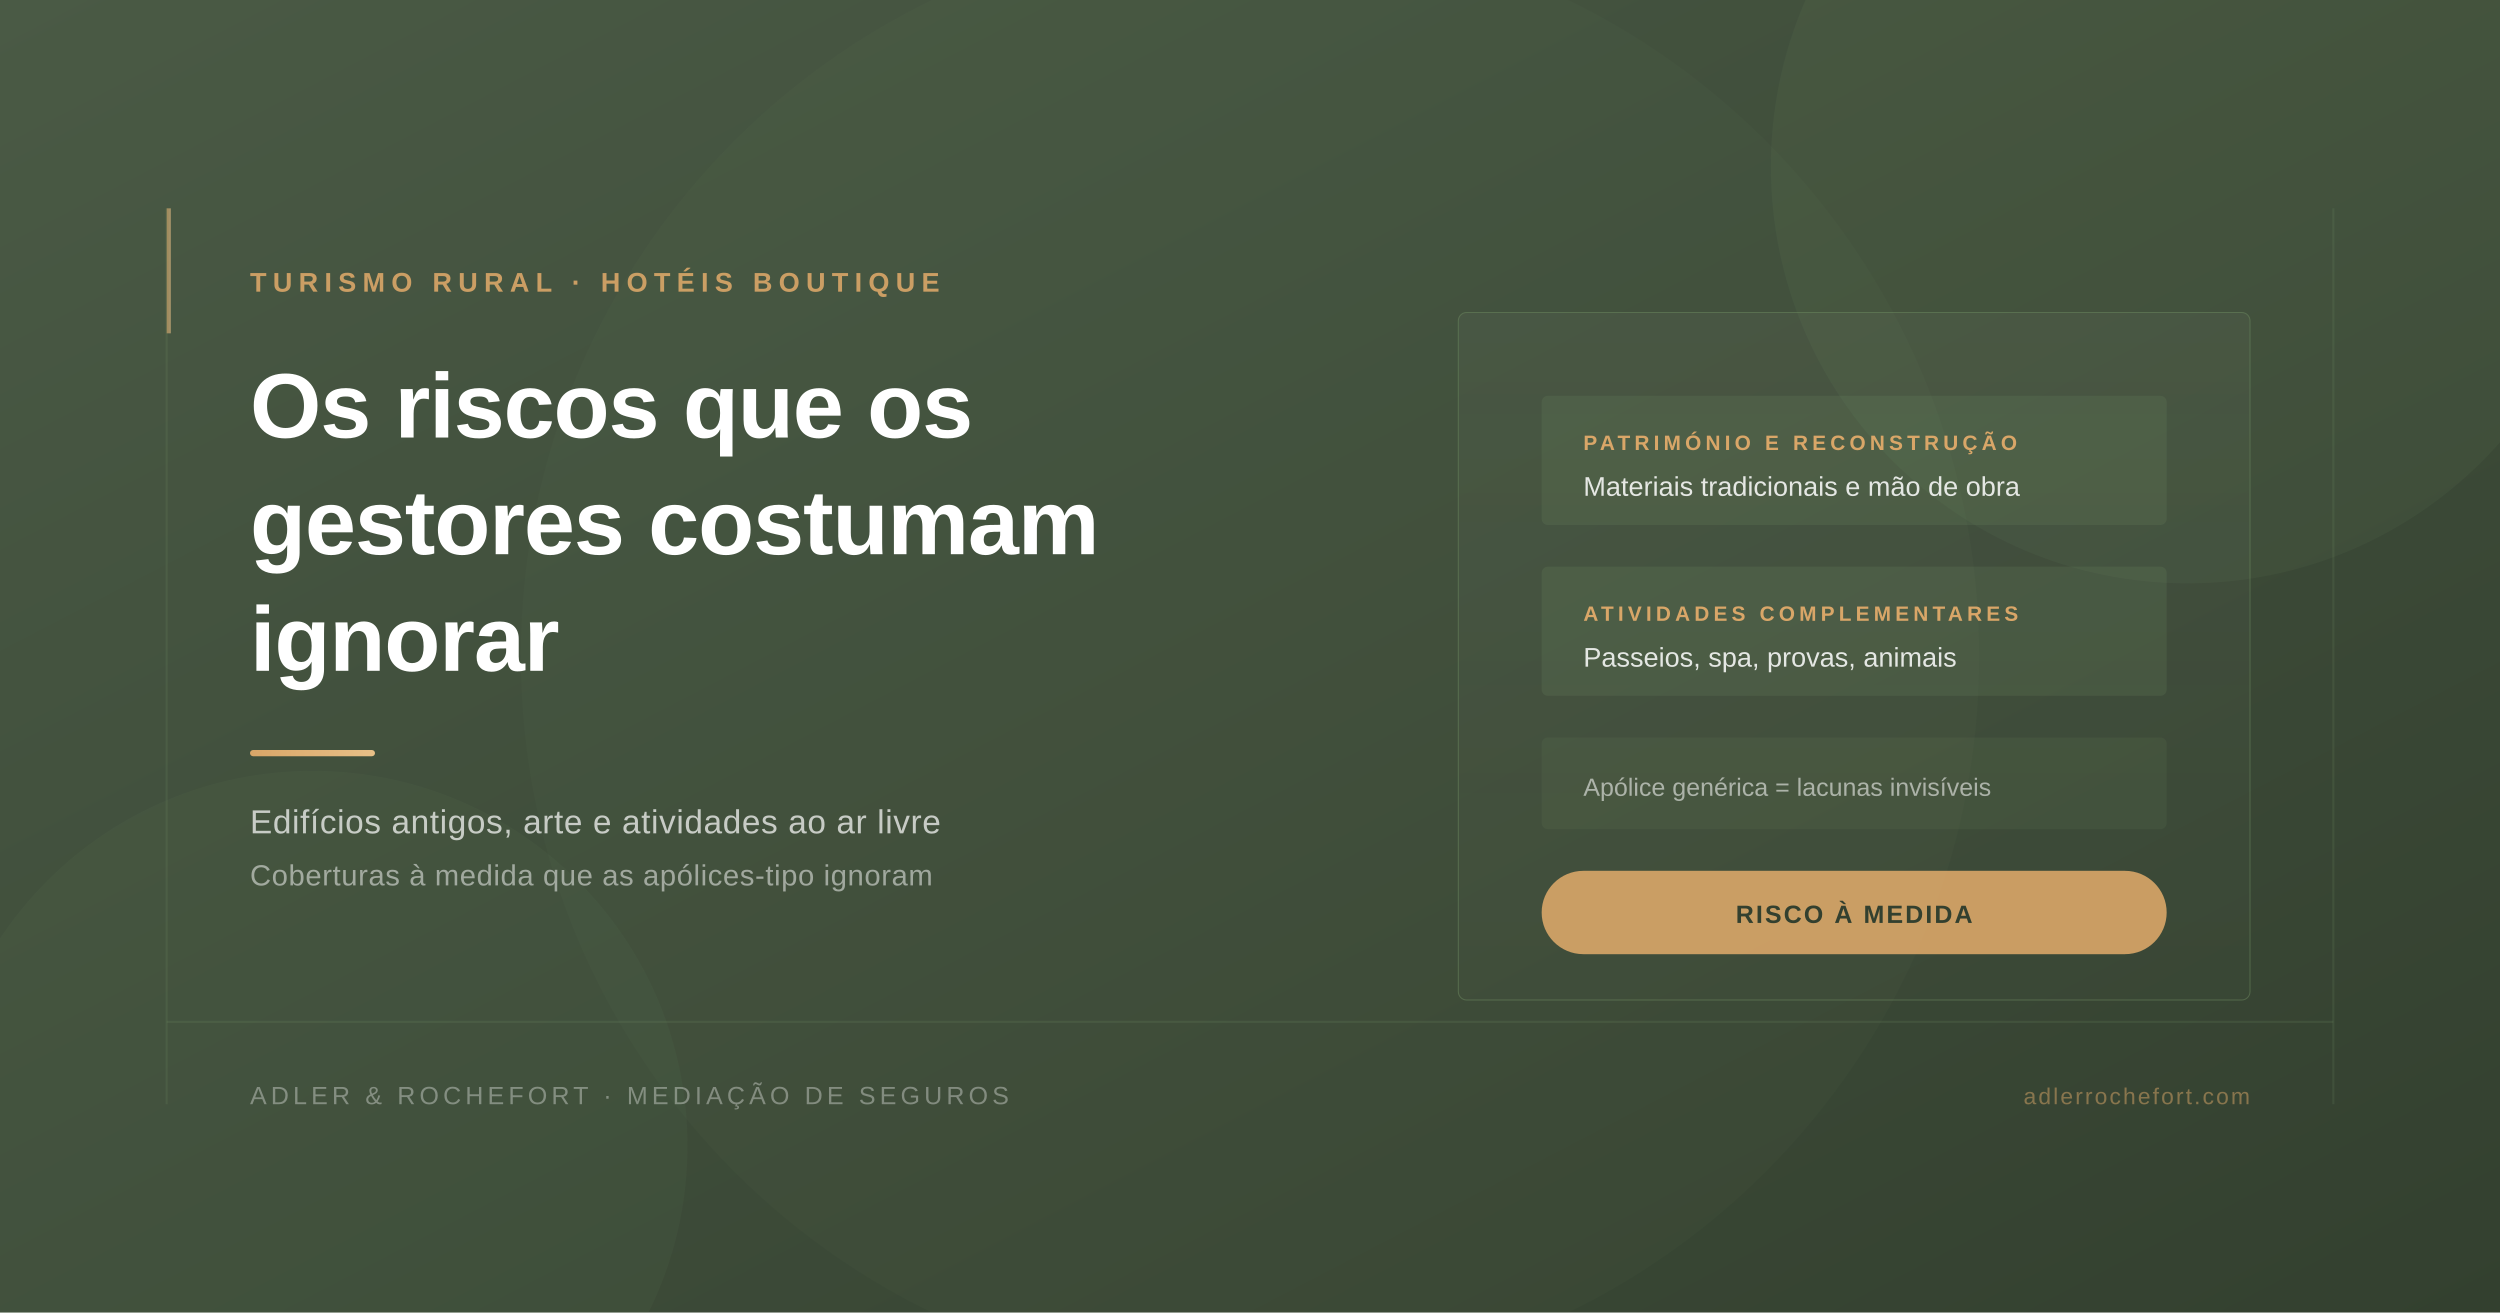
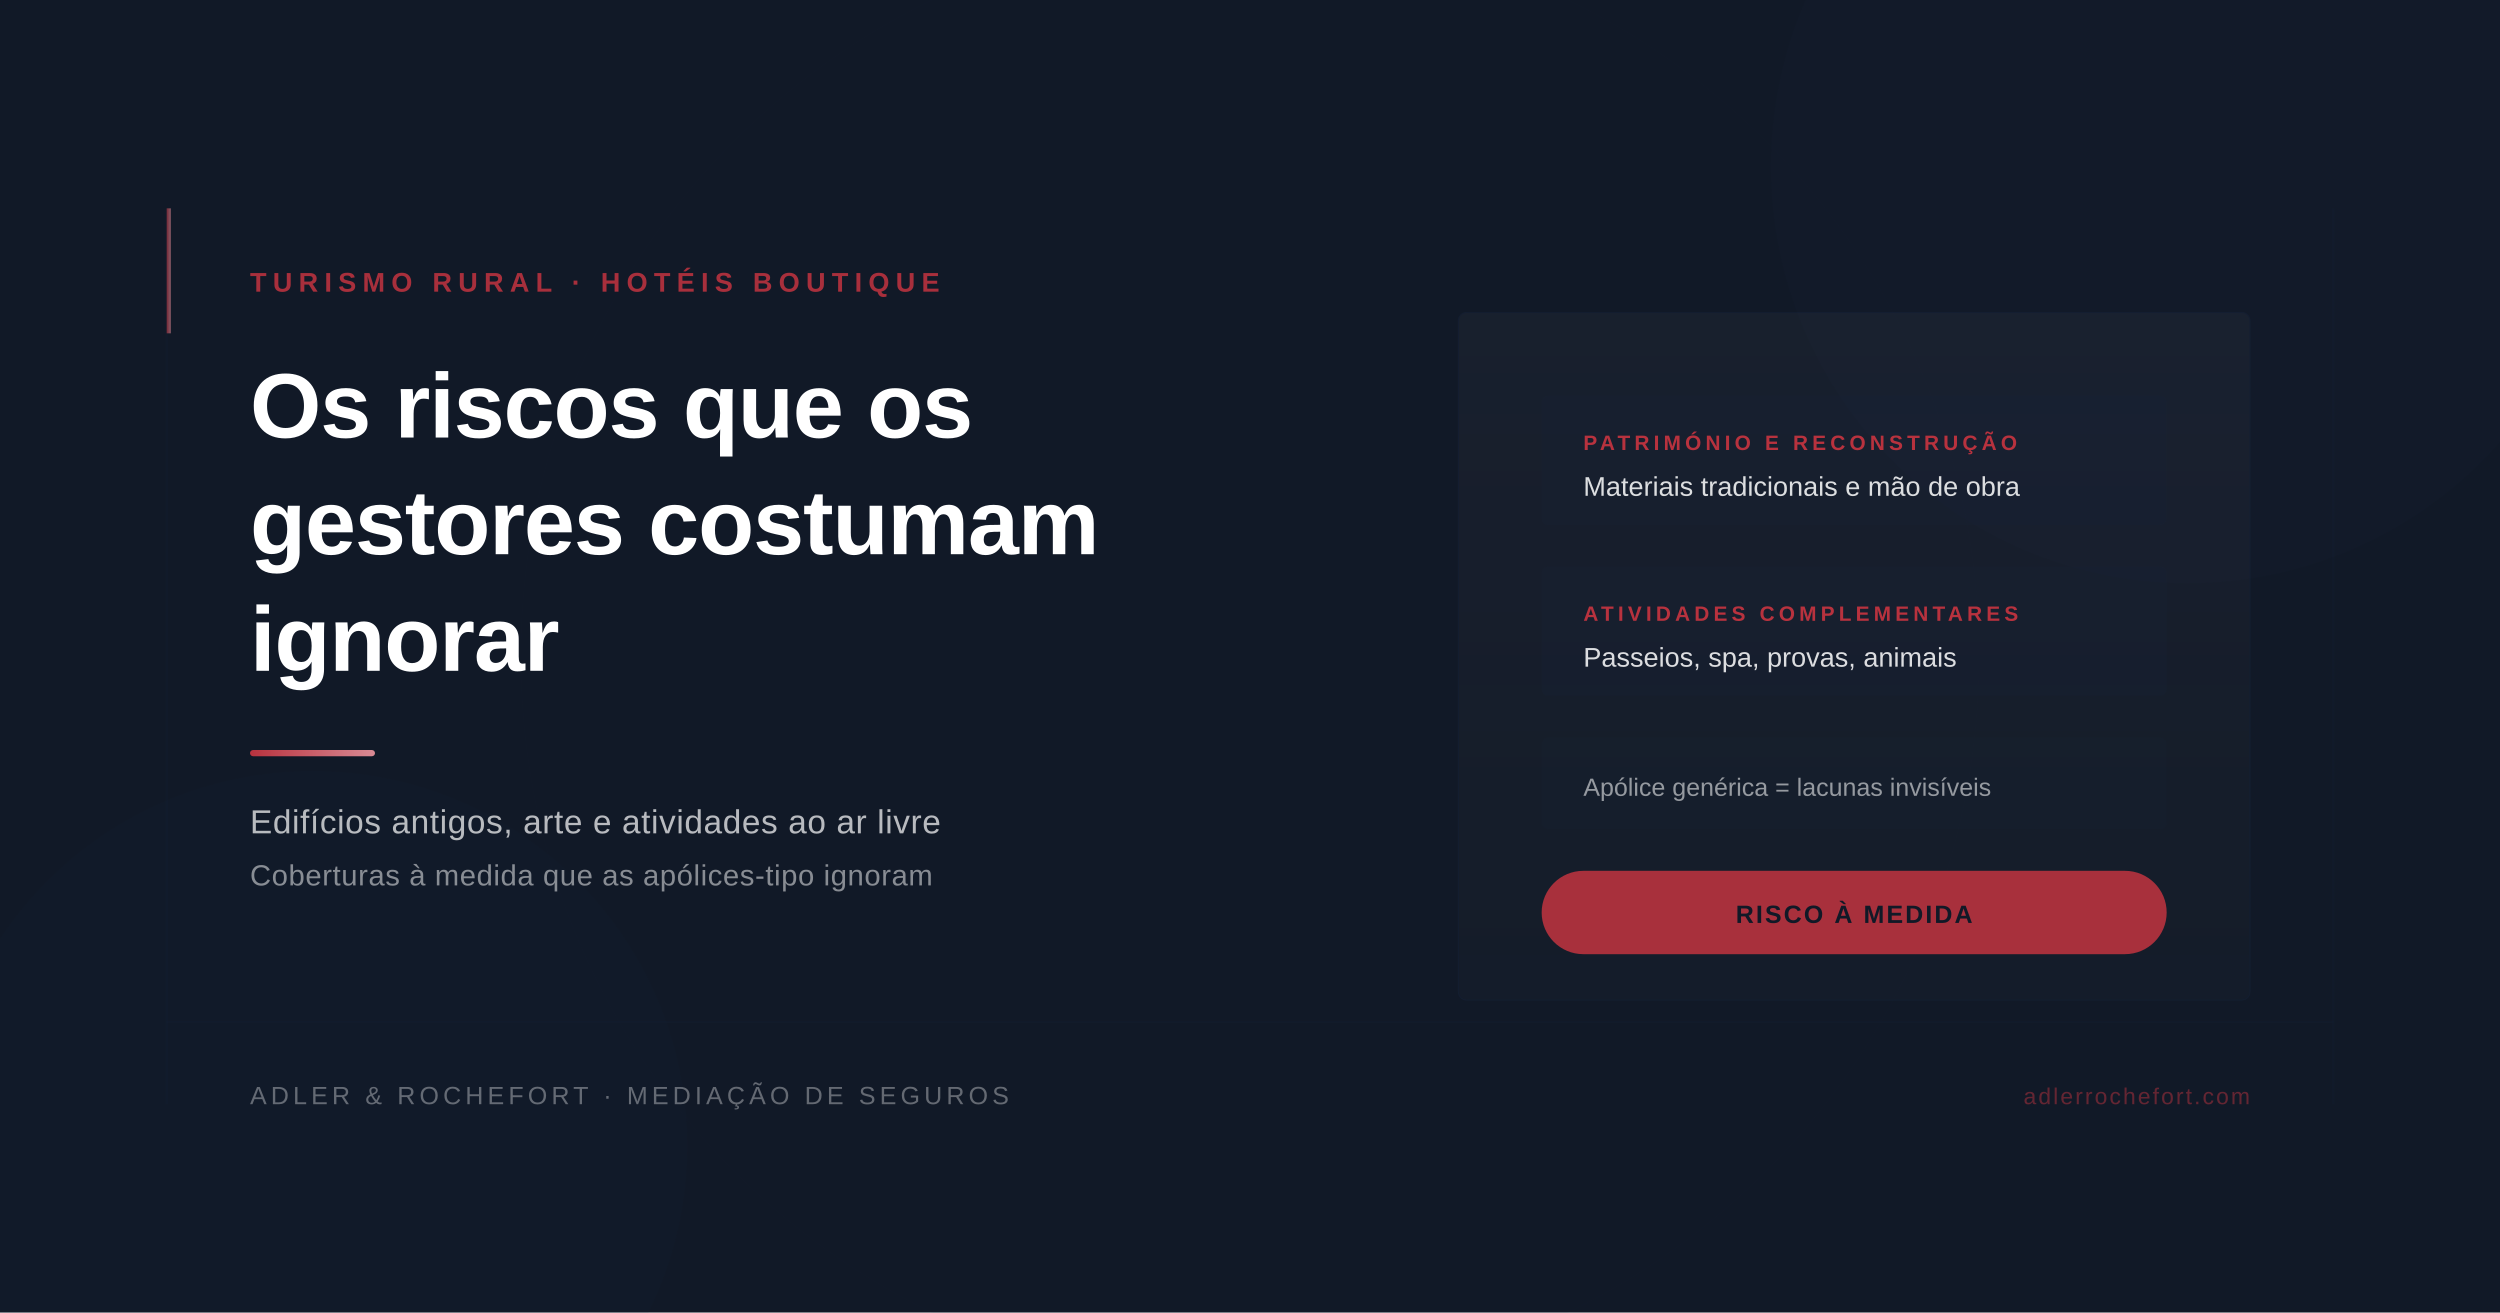
<svg xmlns="http://www.w3.org/2000/svg" viewBox="0 0 1200 630" width="1200" height="630">
  <defs>
    <linearGradient id="bg" x1="0%" y1="0%" x2="100%" y2="100%">
-       <stop offset="0%" style="stop-color:#4A5A45;stop-opacity:1" />
-       <stop offset="100%" style="stop-color:#33402F;stop-opacity:1" />
+       <stop offset="0%" style="stop-color:#111927;stop-opacity:1" />
+       <stop offset="100%" style="stop-color:#111927;stop-opacity:1" />
    </linearGradient>
    <linearGradient id="accent" x1="0%" y1="0%" x2="100%" y2="0%">
-       <stop offset="0%" style="stop-color:#D9A668;stop-opacity:1" />
-       <stop offset="100%" style="stop-color:#E8C088;stop-opacity:1" />
+       <stop offset="0%" style="stop-color:#B8323E;stop-opacity:1" />
+       <stop offset="100%" style="stop-color:#D98A94;stop-opacity:1" />
    </linearGradient>
    <linearGradient id="cardBg" x1="0%" y1="0%" x2="0%" y2="100%">
-       <stop offset="0%" style="stop-color:#FAF7EE;stop-opacity:0.08" />
-       <stop offset="100%" style="stop-color:#FAF7EE;stop-opacity:0.03" />
+       <stop offset="0%" style="stop-color:#F5F1E8;stop-opacity:0.08" />
+       <stop offset="100%" style="stop-color:#F5F1E8;stop-opacity:0.03" />
    </linearGradient>
  </defs>
  <rect width="1200" height="630" fill="url(#bg)" />
-   <circle cx="1050" cy="80" r="200" fill="#7A9A6B" opacity="0.08" />
-   <circle cx="150" cy="550" r="180" fill="#7A9A6B" opacity="0.06" />
-   <circle cx="600" cy="315" r="350" fill="#7A9A6B" opacity="0.04" />
-   <line x1="80" y1="100" x2="80" y2="530" stroke="#7A9A6B" stroke-width="1" opacity="0.15" />
-   <line x1="1120" y1="100" x2="1120" y2="530" stroke="#7A9A6B" stroke-width="1" opacity="0.15" />
+   <circle cx="1050" cy="80" r="200" fill="#17243D" opacity="0.08" />
+   <circle cx="150" cy="550" r="180" fill="#17243D" opacity="0.06" />
+   <circle cx="600" cy="315" r="350" fill="#17243D" opacity="0.04" />
+   <line x1="80" y1="100" x2="80" y2="530" stroke="#17243D" stroke-width="1" opacity="0.15" />
+   <line x1="1120" y1="100" x2="1120" y2="530" stroke="#17243D" stroke-width="1" opacity="0.15" />
  <rect x="80" y="100" width="2" height="60" fill="url(#accent)" opacity="0.6" />
-   <text x="120" y="140" font-family="'Montserrat', 'Segoe UI', Arial, sans-serif" font-size="13" font-weight="700" letter-spacing="3" fill="#D9A668" opacity="0.9">TURISMO RURAL · HOTÉIS BOUTIQUE</text>
+   <text x="120" y="140" font-family="'Montserrat', 'Segoe UI', Arial, sans-serif" font-size="13" font-weight="700" letter-spacing="3" fill="#B8323E" opacity="0.9">TURISMO RURAL · HOTÉIS BOUTIQUE</text>
  <text x="120" y="210" font-family="'Montserrat', 'Segoe UI', Arial, sans-serif" font-size="44" font-weight="700" fill="#FFFFFF" letter-spacing="-0.5">
    <tspan x="120" dy="0">Os riscos que os</tspan>
    <tspan x="120" dy="56">gestores costumam</tspan>
    <tspan x="120" dy="56">ignorar</tspan>
  </text>
  <rect x="120" y="360" width="60" height="3" fill="url(#accent)" rx="1.5" />
  <text x="120" y="400" font-family="'Montserrat', 'Segoe UI', Arial, sans-serif" font-size="16" fill="#FFFFFF" opacity="0.7" letter-spacing="0.3">
    <tspan x="120" dy="0">Edifícios antigos, arte e atividades ao ar livre</tspan>
  </text>
  <text x="120" y="425" font-family="'Montserrat', 'Segoe UI', Arial, sans-serif" font-size="14" fill="#FFFFFF" opacity="0.5" letter-spacing="0.3">
    <tspan x="120" dy="0">Coberturas à medida que as apólices-tipo ignoram</tspan>
  </text>
  <g transform="translate(700, 150)">
-     <rect x="0" y="0" width="380" height="330" rx="4" fill="url(#cardBg)" stroke="#7A9A6B" stroke-width="0.5" opacity="0.4" />
+     <rect x="0" y="0" width="380" height="330" rx="4" fill="url(#cardBg)" stroke="#17243D" stroke-width="0.5" opacity="0.4" />
    <g transform="translate(40, 40)">
-       <rect width="300" height="62" rx="3" fill="#7A9A6B" opacity="0.15" />
-       <text x="20" y="26" font-family="'Montserrat', 'Segoe UI', Arial, sans-serif" font-size="10" font-weight="600" fill="#D9A668" letter-spacing="2">PATRIMÓNIO E RECONSTRUÇÃO</text>
+       <rect width="300" height="62" rx="3" fill="#17243D" opacity="0.15" />
+       <text x="20" y="26" font-family="'Montserrat', 'Segoe UI', Arial, sans-serif" font-size="10" font-weight="600" fill="#B8323E" letter-spacing="2">PATRIMÓNIO E RECONSTRUÇÃO</text>
      <text x="20" y="48" font-family="'Montserrat', 'Segoe UI', Arial, sans-serif" font-size="13" font-weight="500" fill="#FFFFFF" opacity="0.85">Materiais tradicionais e mão de obra</text>
    </g>
    <g transform="translate(40, 122)">
-       <rect width="300" height="62" rx="3" fill="#7A9A6B" opacity="0.15" />
-       <text x="20" y="26" font-family="'Montserrat', 'Segoe UI', Arial, sans-serif" font-size="10" font-weight="600" fill="#D9A668" letter-spacing="2">ATIVIDADES COMPLEMENTARES</text>
+       <rect width="300" height="62" rx="3" fill="#17243D" opacity="0.15" />
+       <text x="20" y="26" font-family="'Montserrat', 'Segoe UI', Arial, sans-serif" font-size="10" font-weight="600" fill="#B8323E" letter-spacing="2">ATIVIDADES COMPLEMENTARES</text>
      <text x="20" y="48" font-family="'Montserrat', 'Segoe UI', Arial, sans-serif" font-size="13" font-weight="500" fill="#FFFFFF" opacity="0.85">Passeios, spa, provas, animais</text>
    </g>
    <g transform="translate(40, 204)">
-       <rect width="300" height="44" rx="3" fill="#7A9A6B" opacity="0.10" />
+       <rect width="300" height="44" rx="3" fill="#17243D" opacity="0.10" />
      <text x="20" y="28" font-family="'Montserrat', 'Segoe UI', Arial, sans-serif" font-size="12" font-weight="400" fill="#FFFFFF" opacity="0.55">Apólice genérica = lacunas invisíveis</text>
    </g>
    <g transform="translate(40, 268)">
-       <rect width="300" height="40" rx="20" fill="#D9A668" opacity="0.9" />
-       <text x="150" y="25" font-family="'Montserrat', 'Segoe UI', Arial, sans-serif" font-size="12" font-weight="700" fill="#33402F" text-anchor="middle" letter-spacing="1">RISCO À MEDIDA</text>
+       <rect width="300" height="40" rx="20" fill="#B8323E" opacity="0.9" />
+       <text x="150" y="25" font-family="'Montserrat', 'Segoe UI', Arial, sans-serif" font-size="12" font-weight="700" fill="#111927" text-anchor="middle" letter-spacing="1">RISCO À MEDIDA</text>
    </g>
  </g>
-   <rect x="80" y="490" width="1040" height="1" fill="#7A9A6B" opacity="0.15" />
+   <rect x="80" y="490" width="1040" height="1" fill="#17243D" opacity="0.15" />
  <text x="120" y="530" font-family="'Montserrat', 'Segoe UI', Arial, sans-serif" font-size="12" fill="#FFFFFF" opacity="0.35" letter-spacing="2">ADLER &amp; ROCHEFORT · MEDIAÇÃO DE SEGUROS</text>
-   <text x="1080" y="530" font-family="'Montserrat', 'Segoe UI', Arial, sans-serif" font-size="11" fill="#D9A668" opacity="0.5" letter-spacing="1" text-anchor="end">adlerrochefort.com</text>
+   <text x="1080" y="530" font-family="'Montserrat', 'Segoe UI', Arial, sans-serif" font-size="11" fill="#B8323E" opacity="0.5" letter-spacing="1" text-anchor="end">adlerrochefort.com</text>
</svg>
